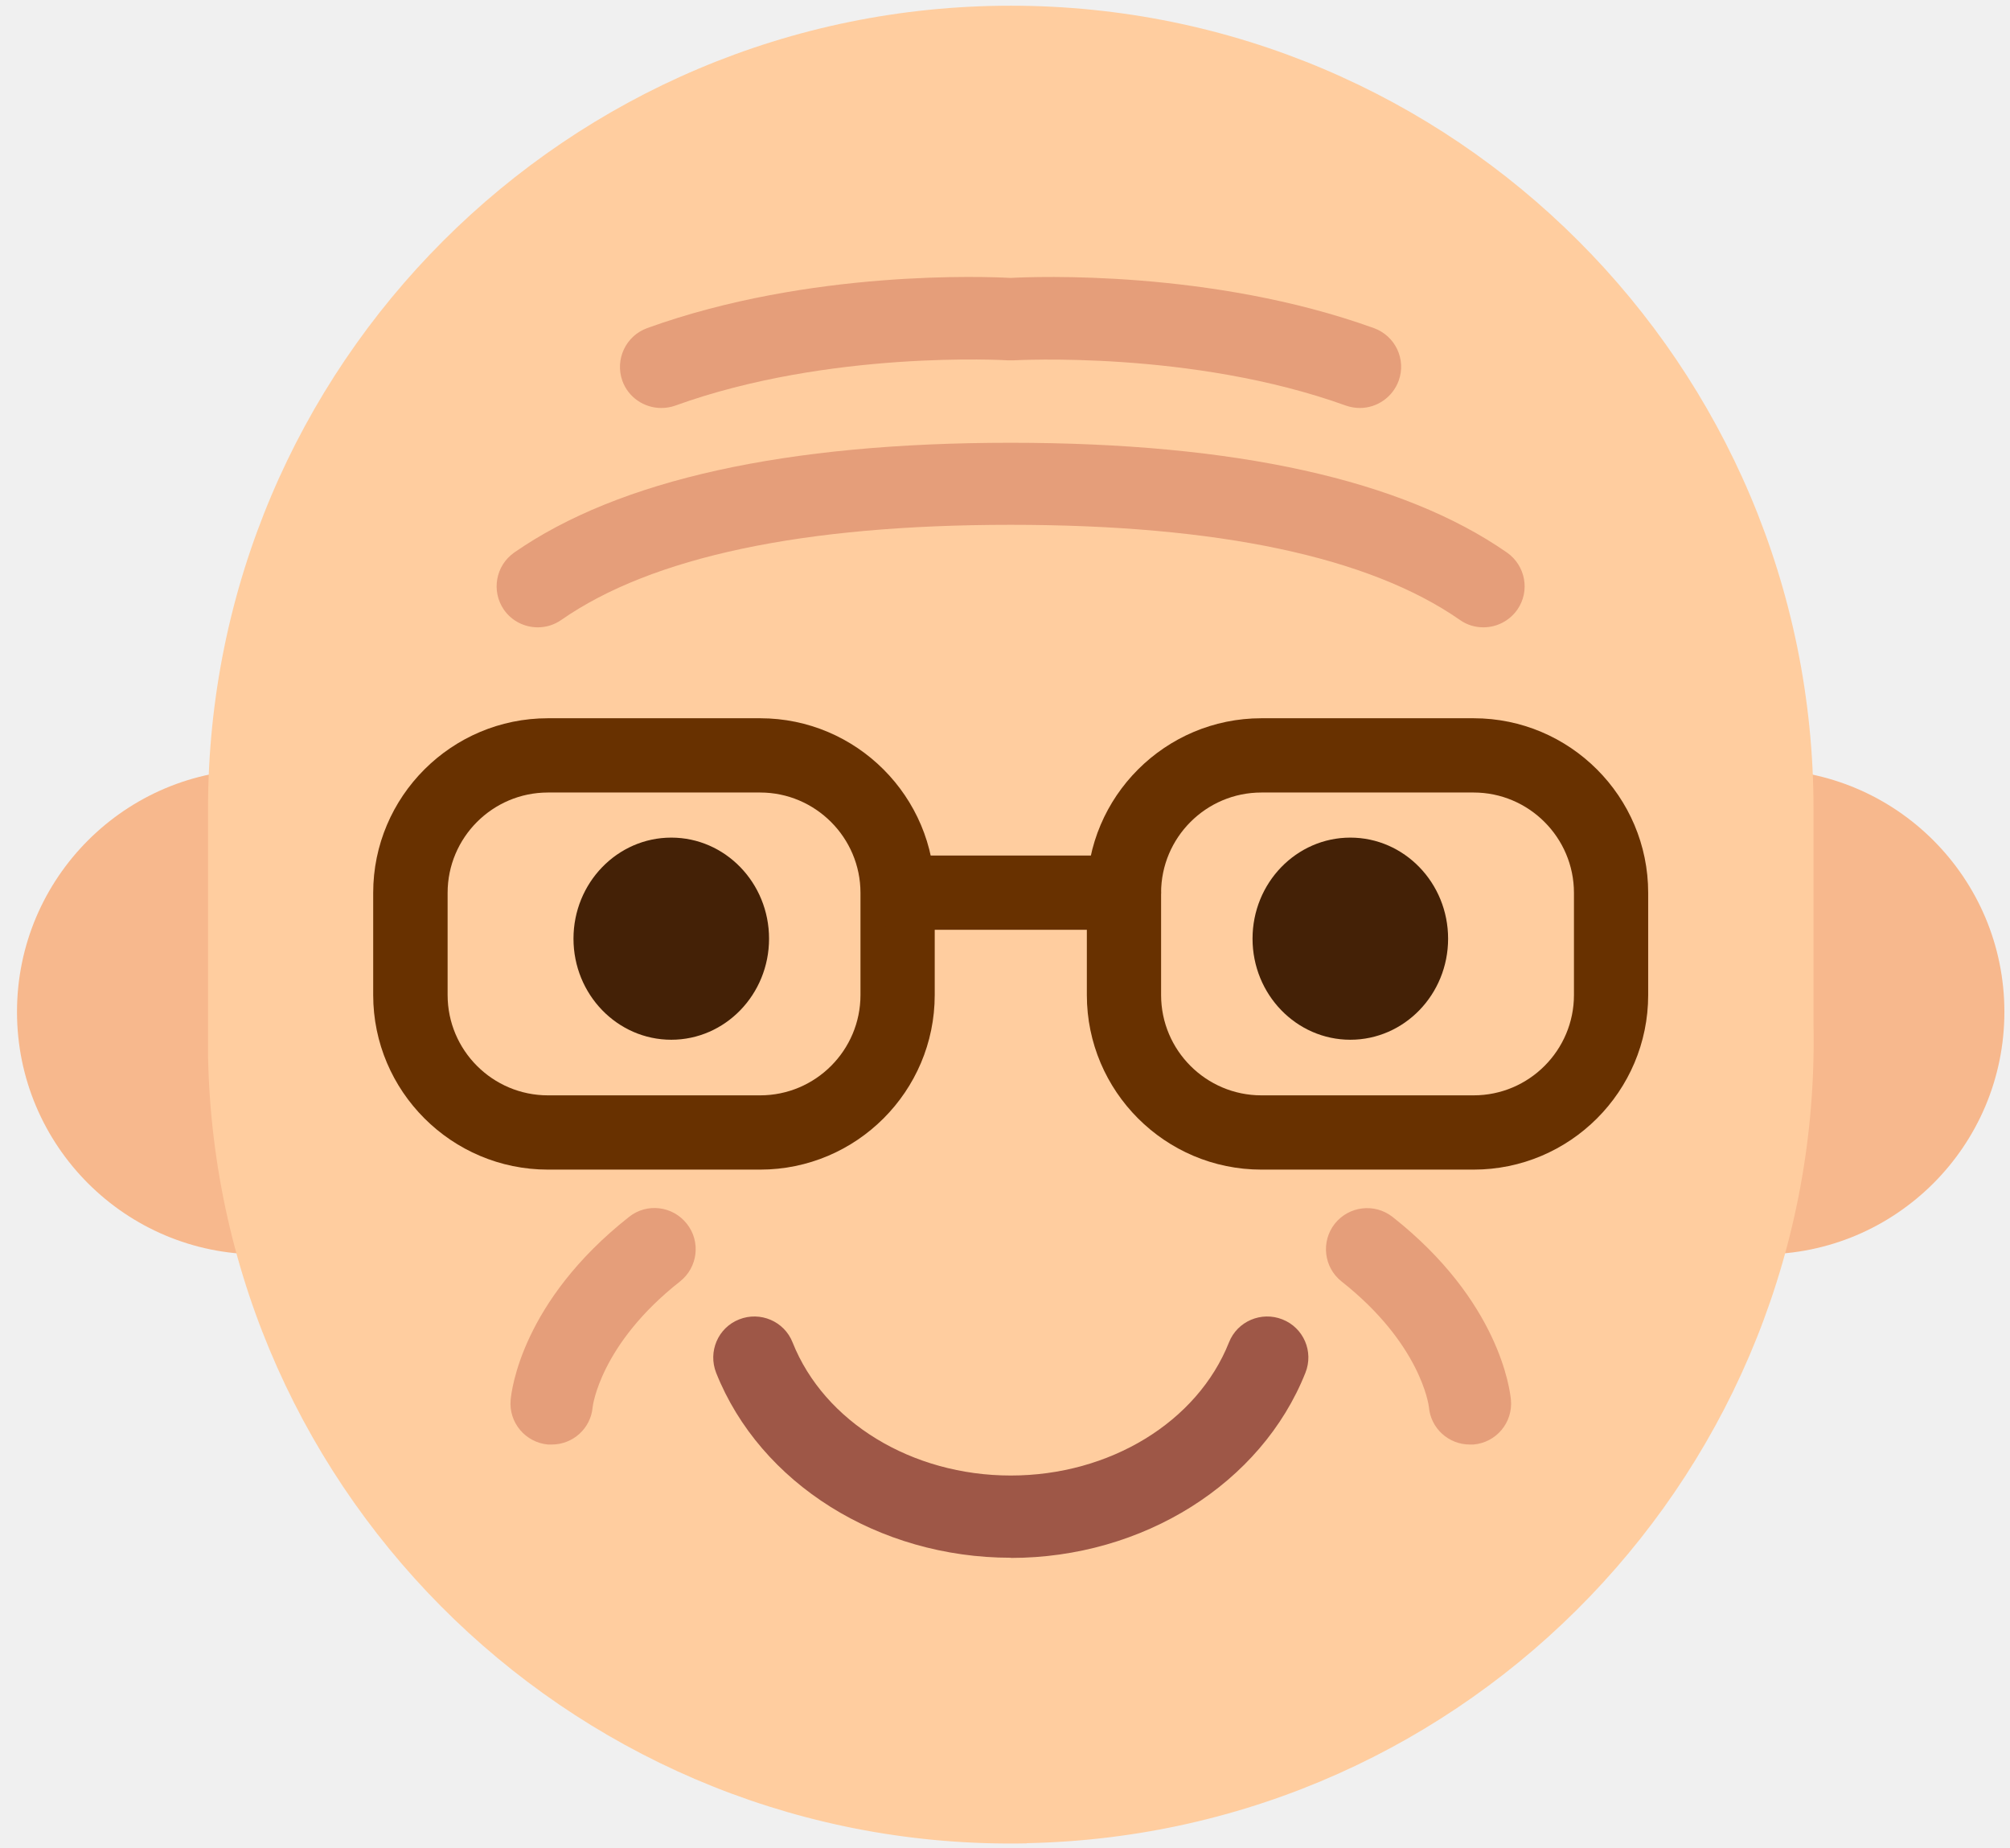
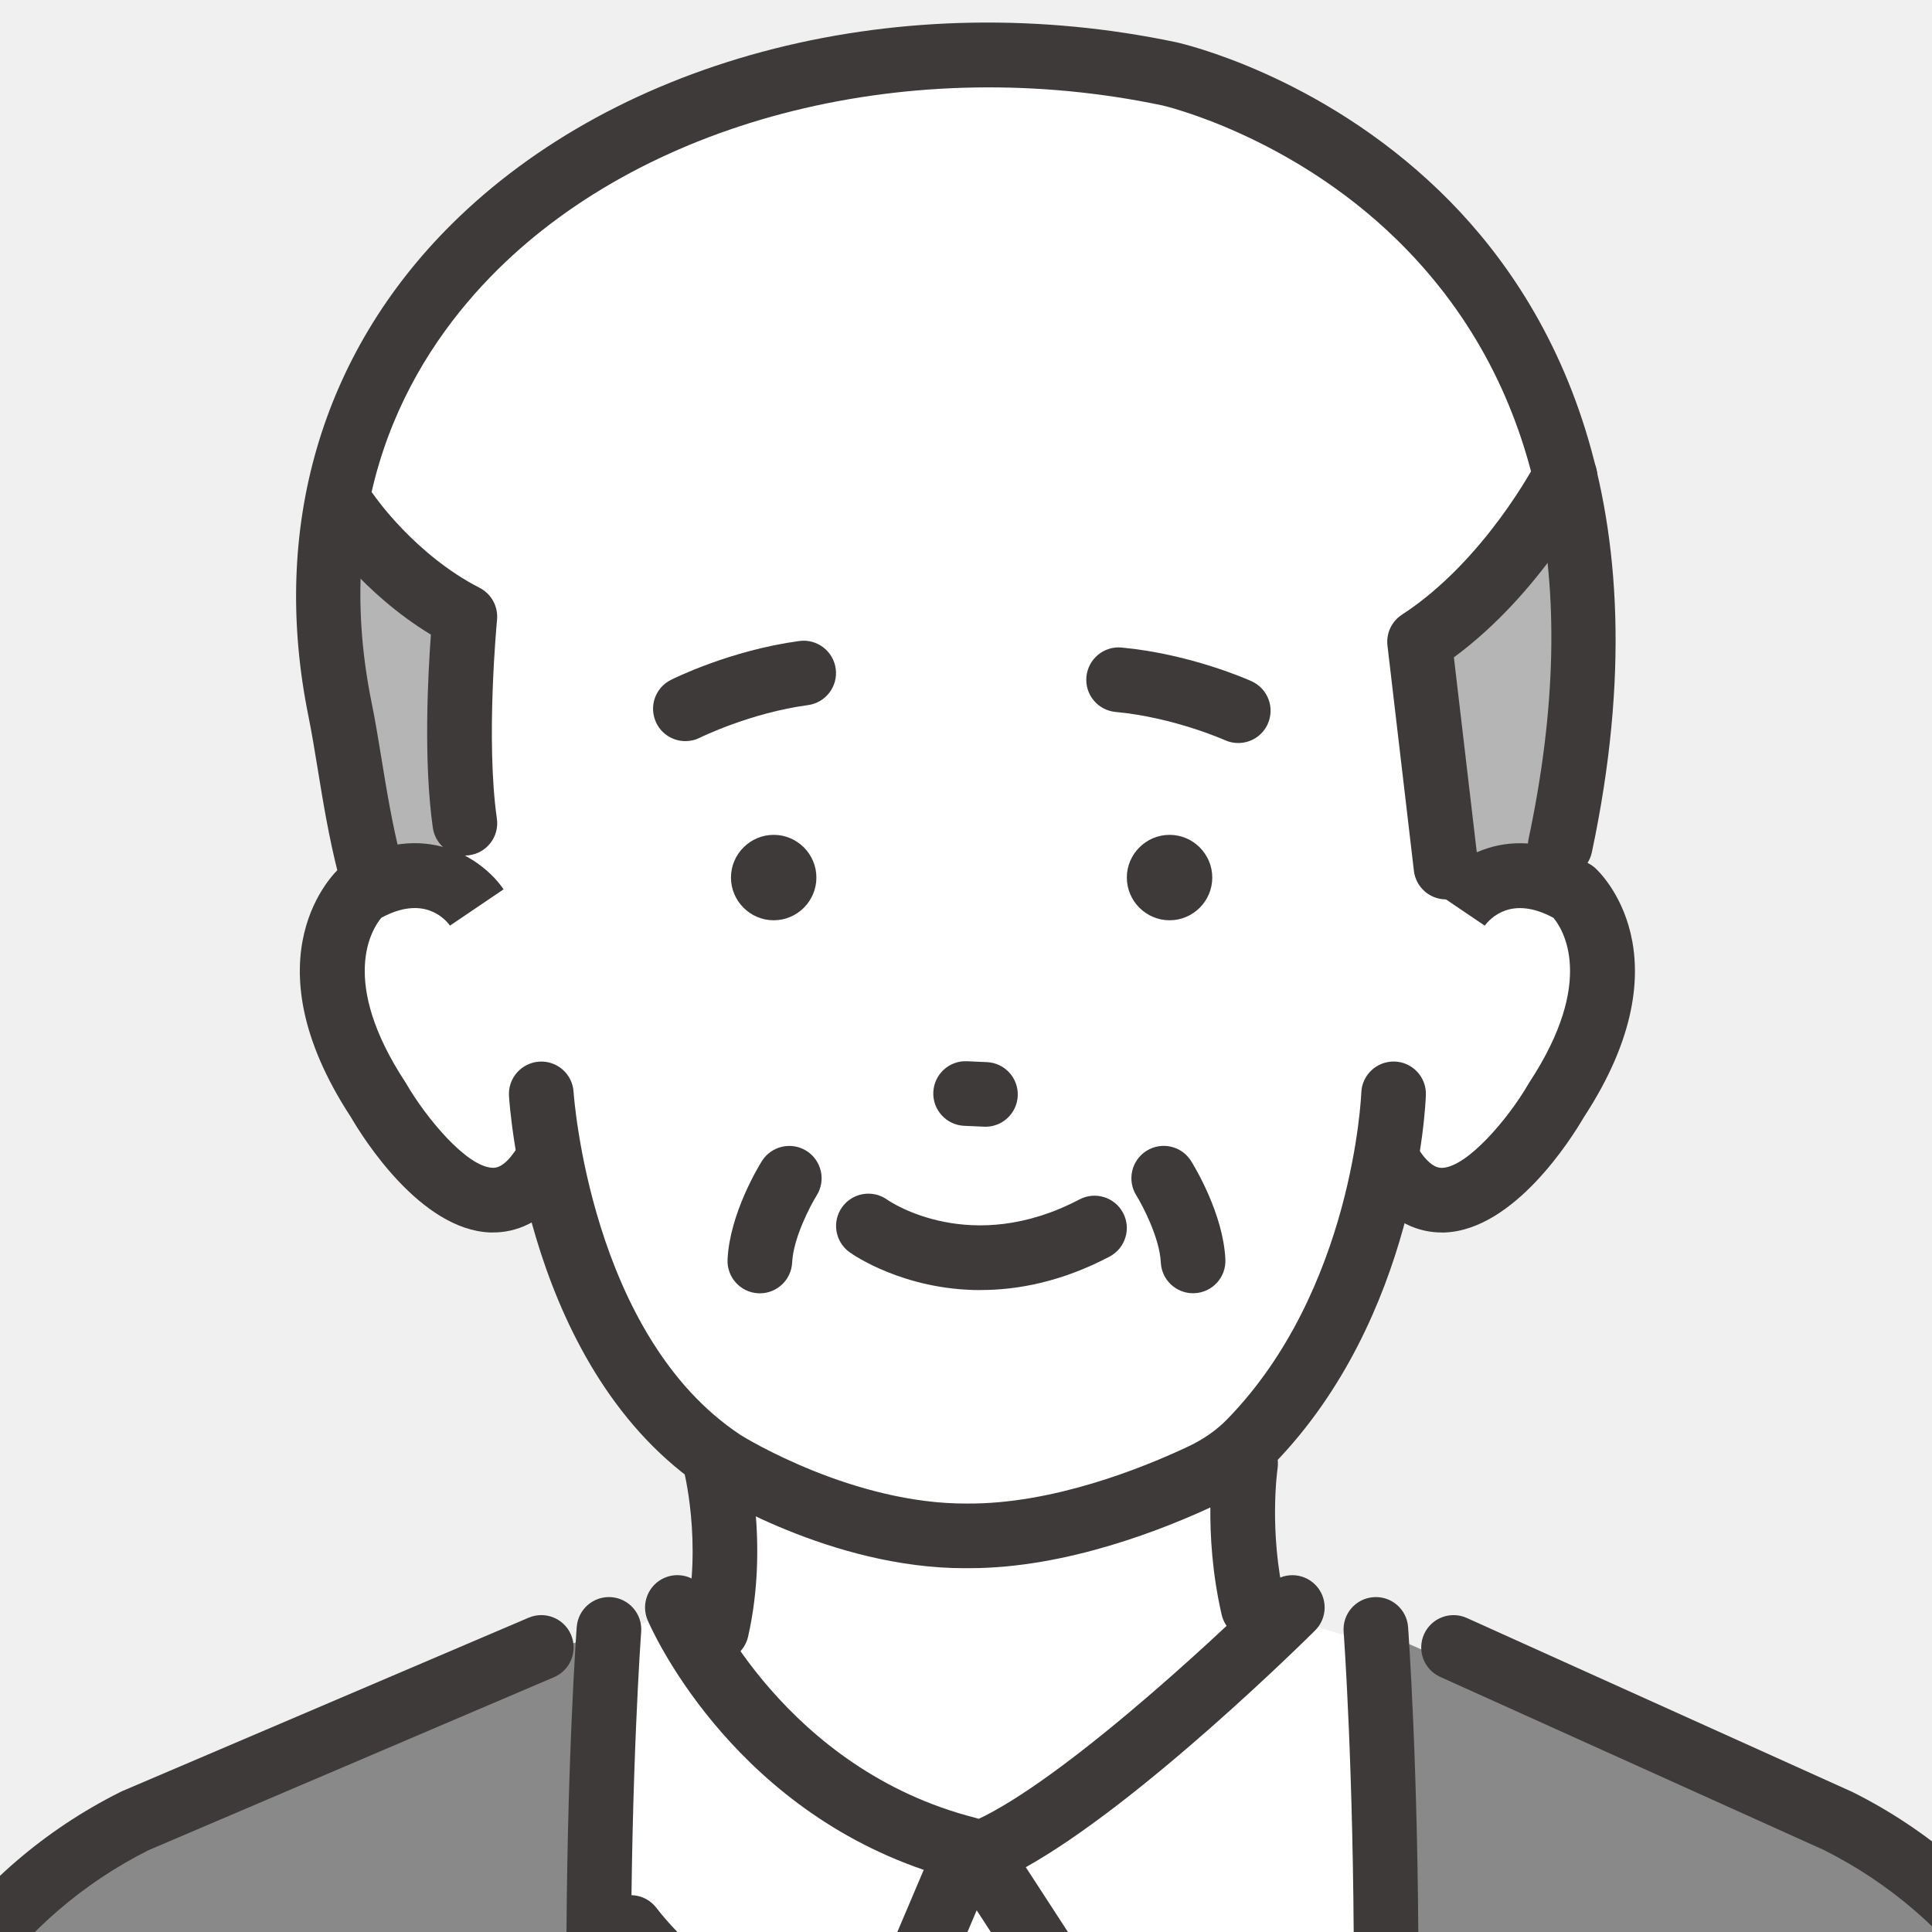
- <svg xmlns="http://www.w3.org/2000/svg" width="111" height="102" viewBox="0 0 111 102" fill="none">
-   <g id="c4-1">
-     <path id="Vector" d="M14.329 69.256C21.724 69.256 27.719 63.261 27.719 55.866C27.719 48.471 21.724 42.476 14.329 42.476C6.934 42.476 0.939 48.471 0.939 55.866C0.939 63.261 6.934 69.256 14.329 69.256Z" fill="#F7B88D" />
-     <path id="Vector_2" d="M97.3 69.256C104.695 69.256 110.69 63.261 110.69 55.866C110.69 48.471 104.695 42.476 97.3 42.476C89.905 42.476 83.91 48.471 83.91 55.866C83.91 63.261 89.905 69.256 97.3 69.256Z" fill="#F7B88D" />
-     <path id="Vector_3" d="M56.699 101.775C32.219 102.265 11.979 82.815 11.489 58.325V44.645C11.489 20.165 31.339 0.315 55.819 0.315C80.299 0.315 100.149 20.165 100.149 44.645V56.555C100.639 81.035 81.189 101.275 56.699 101.765V101.775Z" fill="#FFCD9F" />
-     <path id="Vector_4" d="M36.519 22.525C36.779 22.525 37.039 22.485 37.289 22.395C45.799 19.315 55.569 19.885 55.669 19.895C55.719 19.895 55.759 19.895 55.809 19.895C55.859 19.895 55.899 19.895 55.949 19.895C56.049 19.895 65.819 19.325 74.329 22.395C74.589 22.485 74.849 22.525 75.099 22.525C76.029 22.525 76.899 21.945 77.239 21.025C77.669 19.845 77.059 18.545 75.869 18.115C66.889 14.875 57.079 15.275 55.809 15.345C54.549 15.275 44.739 14.865 35.739 18.115C34.559 18.545 33.949 19.845 34.369 21.025C34.699 21.945 35.579 22.525 36.509 22.525H36.519Z" fill="#E59E7A" />
-     <path id="Vector_5" d="M83.219 30.506C77.439 26.486 68.219 24.446 55.809 24.446C43.399 24.446 34.179 26.486 28.399 30.506C27.369 31.226 27.119 32.636 27.829 33.666C28.269 34.296 28.979 34.636 29.699 34.636C30.149 34.636 30.599 34.506 30.999 34.226C35.999 30.746 44.349 28.976 55.809 28.976C67.269 28.976 75.619 30.746 80.619 34.226C81.009 34.506 81.469 34.636 81.919 34.636C82.639 34.636 83.339 34.296 83.789 33.666C84.509 32.636 84.249 31.226 83.219 30.506Z" fill="#E59E7A" />
-     <path id="Vector_6" d="M42.47 51.826C42.47 54.906 40.05 57.406 37.07 57.406C34.09 57.406 31.67 54.906 31.67 51.826C31.67 48.746 34.09 46.246 37.07 46.246C40.05 46.246 42.47 48.746 42.47 51.826Z" fill="#442106" />
-     <path id="Vector_7" d="M79.97 51.826C79.97 54.906 77.55 57.406 74.57 57.406C71.59 57.406 69.17 54.906 69.17 51.826C69.17 48.746 71.59 46.246 74.57 46.246C77.55 46.246 79.97 48.746 79.97 51.826Z" fill="#442106" />
-     <path id="Vector_8" d="M55.819 86.006C48.519 86.006 41.979 81.906 39.549 75.796C39.089 74.626 39.649 73.306 40.819 72.846C41.979 72.386 43.309 72.946 43.769 74.116C45.519 78.516 50.359 81.466 55.819 81.466C61.279 81.466 66.119 78.516 67.869 74.116C68.329 72.946 69.659 72.386 70.819 72.846C71.989 73.306 72.559 74.626 72.089 75.796C69.659 81.906 63.119 86.016 55.819 86.016V86.006Z" fill="#9E5747" />
-     <path id="Vector_9" d="M36.15 68.956C30.85 73.136 30.47 77.476 30.47 77.476L36.15 68.956Z" fill="#FFCD9F" />
-     <path id="Vector_10" d="M30.469 79.755C30.399 79.755 30.339 79.755 30.269 79.755C29.019 79.645 28.089 78.546 28.199 77.296C28.249 76.746 28.829 71.846 34.739 67.186C35.719 66.406 37.149 66.576 37.929 67.566C38.709 68.546 38.539 69.975 37.549 70.755C33.139 74.225 32.729 77.656 32.729 77.686C32.629 78.865 31.639 79.755 30.469 79.755Z" fill="#E59E7A" />
-     <path id="Vector_11" d="M75.489 68.956C80.789 73.136 81.169 77.476 81.169 77.476L75.489 68.956Z" fill="#FFCD9F" />
-     <path id="Vector_12" d="M81.17 79.755C80 79.755 79.01 78.865 78.91 77.686C78.9 77.576 78.45 74.195 74.09 70.755C73.1 69.975 72.94 68.546 73.71 67.566C74.49 66.585 75.91 66.415 76.9 67.186C82.8 71.835 83.39 76.746 83.44 77.296C83.55 78.546 82.63 79.645 81.37 79.755C81.3 79.755 81.24 79.755 81.17 79.755Z" fill="#E59E7A" />
-     <path id="Vector_13" d="M30.259 64.576C24.939 64.576 20.609 60.246 20.609 54.936V49.296C20.609 43.976 24.939 39.656 30.259 39.656H41.979C47.299 39.656 51.619 43.986 51.619 49.296V54.936C51.619 60.256 47.289 64.576 41.979 64.576H30.259ZM30.259 43.756C27.199 43.756 24.719 46.246 24.719 49.296V54.936C24.719 57.996 27.209 60.476 30.259 60.476H41.979C45.039 60.476 47.519 57.986 47.519 54.936V49.296C47.519 46.246 45.029 43.756 41.979 43.756H30.259Z" fill="#683100" />
-     <path id="Vector_14" d="M69.659 64.576C64.34 64.576 60.02 60.246 60.02 54.936V49.296C60.02 43.976 64.35 39.656 69.659 39.656H81.38C86.7 39.656 91.019 43.986 91.019 49.296V54.936C91.019 60.256 86.69 64.576 81.38 64.576H69.659ZM69.659 43.756C66.6 43.756 64.12 46.246 64.12 49.296V54.936C64.12 57.996 66.609 60.476 69.659 60.476H81.38C84.44 60.476 86.92 57.986 86.92 54.936V49.296C86.92 46.246 84.43 43.756 81.38 43.756H69.659Z" fill="#683100" />
-     <path id="Vector_15" d="M49.759 51.336C48.629 51.336 47.709 50.416 47.709 49.286C47.709 48.156 48.629 47.236 49.759 47.236H62.069C63.199 47.236 64.119 48.156 64.119 49.286C64.119 50.416 63.199 51.336 62.069 51.336H49.759Z" fill="#683100" />
+ <svg xmlns="http://www.w3.org/2000/svg" width="60" height="60" viewBox="0 0 60 60" fill="none">
+   <g id="Clip path group">
+     <mask id="mask0_536_47856" style="mask-type:luminance" maskUnits="userSpaceOnUse" x="-10" y="-5" width="81" height="81">
+       <g id="clippath">
+         <path id="Vector" d="M30.435 75.172C52.459 75.172 70.313 57.318 70.313 35.294C70.313 13.27 52.459 -4.584 30.435 -4.584C8.411 -4.584 -9.443 13.27 -9.443 35.294C-9.443 57.318 8.411 75.172 30.435 75.172Z" fill="white" />
+       </g>
+     </mask>
+     <g mask="url(#mask0_536_47856)">
+       <g id="Group">
+         <g id="Clip path group_2">
+           <mask id="mask1_536_47856" style="mask-type:luminance" maskUnits="userSpaceOnUse" x="-10" y="-1" width="81" height="82">
+             <g id="clippath_2">
+               <path id="Vector_2" d="M70.109 -0.992H-9.966V80.808H70.109V-0.992Z" fill="white" />
+             </g>
+           </mask>
+           <g mask="url(#mask1_536_47856)">
+             <g id="Group_2">
+               <path id="Vector_3" d="M12.014 54.082L21.036 49.921L22.252 50.602L23.37 41.531H38.594L38.921 49.921L52.469 54.062L54.99 137.275C54.99 137.275 31.66 139.359 24.818 137.275L12.014 54.082Z" fill="white" />
+               <path id="Vector_4" d="M49.055 28.581C47.318 26.385 44.905 27.8 44.905 27.8L44.944 16.584L38.113 12.84H21.26L14.429 16.584L14.47 28.308C14.47 28.308 12.243 26.112 10.505 28.308C10.505 28.308 8.218 33.145 14.707 37.633C14.707 37.633 16.485 37.21 16.921 36.442C16.921 36.442 20.047 48.372 29.686 47.849C39.325 48.371 42.588 36.64 42.588 36.64C43.023 37.407 44.666 37.633 44.666 37.633C51.741 33.193 49.055 28.581 49.055 28.581Z" fill="white" />
+               <path id="Vector_5" d="M14.437 30.353L11.251 25.927C11.251 25.927 4.401 4.377 29.685 1.704C29.685 1.704 42.25 0.156 47.738 12.124C47.738 12.124 49.994 20.711 47.738 28.58L14.437 30.353Z" fill="white" />
+               <path id="Vector_6" d="M10.732 15.996C10.732 15.996 12.022 18.642 14.437 19.149L14.469 28.308L11.933 27.366C11.933 27.366 10.006 20.779 10.73 15.996H10.732Z" fill="#B5B5B6" />
+               <path id="Vector_7" d="M44.176 20.35L48.605 15.94C48.605 15.94 48.385 23.501 47.977 27.669L44.905 27.801L44.176 20.351V20.35Z" fill="#B5B5B6" />
+               <path id="Vector_8" d="M18.913 50.602L1.479 57.428C1.479 57.428 -3.059 61.251 -4.694 75.348L-7.988 119.287L-10.4 123.573L-25.047 135.01L-27.205 138.452C-27.205 138.452 -17.91 137.116 -15.676 147.557L-12.296 146.535L7.354 135.159L9.604 126.917L14.319 144.721L28.991 141.599L24.16 110.15C24.16 110.15 20.057 80.413 18.801 70.141L18.738 53.846L18.913 50.6V50.602Z" fill="#898989" />
+               <path id="Vector_9" d="M22.253 51.607C22.179 51.607 22.105 51.6 22.03 51.581C21.489 51.459 21.15 50.92 21.274 50.38C21.834 47.917 21.224 45.608 21.218 45.585C21.073 45.05 21.39 44.499 21.925 44.354C22.461 44.209 23.012 44.526 23.157 45.062C23.187 45.175 23.901 47.879 23.233 50.825C23.127 51.292 22.713 51.607 22.255 51.607H22.253Z" fill="#3E3A39" />
+               <path id="Vector_10" d="M38.919 50.927C38.462 50.927 38.05 50.613 37.941 50.15C37.349 47.589 37.677 45.394 37.692 45.302C37.776 44.754 38.291 44.379 38.837 44.463C39.385 44.548 39.759 45.059 39.676 45.607C39.672 45.639 39.397 47.536 39.897 49.697C40.022 50.237 39.685 50.776 39.145 50.901C39.07 50.919 38.993 50.927 38.919 50.927Z" fill="#3E3A39" />
+               <path id="Vector_11" d="M29.958 48.702C25.801 48.702 22.075 46.358 21.918 46.259C16.38 42.614 15.829 34.382 15.807 34.033C15.774 33.479 16.197 33.004 16.751 32.97C17.306 32.936 17.78 33.36 17.813 33.912C17.818 33.986 18.331 41.484 23.002 44.567C23.151 44.661 26.511 46.716 30.038 46.694C32.695 46.713 35.481 45.592 36.903 44.922C37.374 44.7 37.78 44.416 38.111 44.077C42.025 40.061 42.273 34 42.276 33.938C42.294 33.384 42.759 32.949 43.313 32.967C43.867 32.986 44.301 33.45 44.282 34.004C44.273 34.283 44.001 40.91 39.547 45.477C39.049 45.989 38.447 46.413 37.757 46.737C36.194 47.474 33.135 48.701 30.116 48.701C30.089 48.701 30.063 48.701 30.036 48.701C30.009 48.701 29.983 48.701 29.956 48.701L29.958 48.702Z" fill="#3E3A39" />
+               <path id="Vector_12" d="M30.455 40.065C28.062 40.065 26.48 38.959 26.384 38.889C25.934 38.566 25.83 37.938 26.153 37.489C26.474 37.04 27.099 36.936 27.549 37.255C27.666 37.336 30.163 39.016 33.524 37.249C34.014 36.991 34.621 37.179 34.879 37.67C35.137 38.16 34.948 38.767 34.458 39.025C32.983 39.801 31.622 40.063 30.454 40.063L30.455 40.065Z" fill="#3E3A39" />
+               <path id="Vector_13" d="M36.322 28.58C35.591 28.58 34.995 27.982 34.995 27.253C34.995 26.523 35.593 25.927 36.322 25.927C37.052 25.927 37.648 26.524 37.648 27.253C37.648 27.984 37.051 28.58 36.322 28.58Z" fill="#3E3A39" />
+               <path id="Vector_14" d="M24.028 28.58C23.297 28.58 22.701 27.982 22.701 27.253C22.701 26.523 23.299 25.927 24.028 25.927C24.758 25.927 25.354 26.524 25.354 27.253C25.354 27.984 24.757 28.58 24.028 28.58Z" fill="#3E3A39" />
+               <path id="Vector_15" d="M30.605 34.99C30.59 34.99 30.576 34.99 30.561 34.99L29.945 34.963C29.391 34.939 28.961 34.471 28.985 33.917C29.009 33.364 29.477 32.933 30.031 32.958L30.647 32.985C31.201 33.009 31.631 33.477 31.607 34.031C31.584 34.569 31.139 34.992 30.605 34.992V34.99Z" fill="#3E3A39" />
+               <path id="Vector_16" d="M11.482 27.931C11.034 27.931 10.625 27.629 10.511 27.173C10.209 25.988 10.026 24.863 9.865 23.871C9.771 23.296 9.682 22.753 9.581 22.253C8.393 16.42 9.97 10.992 14.021 6.967C16.603 4.402 20.07 2.516 24.047 1.511C28.038 0.503 32.353 0.433 36.529 1.312C36.718 1.354 40.971 2.324 44.705 5.93C48.147 9.253 51.762 15.515 49.437 26.467C49.323 27.009 48.79 27.356 48.247 27.241C47.705 27.127 47.358 26.594 47.472 26.05C49.176 18.02 47.797 11.757 43.372 7.436C40.049 4.191 36.143 3.284 36.104 3.275C28.33 1.639 20.212 3.648 15.435 8.393C12.921 10.89 10.204 15.255 11.547 21.855C11.658 22.394 11.748 22.955 11.846 23.551C12.009 24.549 12.177 25.581 12.456 26.681C12.592 27.218 12.267 27.765 11.73 27.902C11.647 27.923 11.564 27.934 11.482 27.934V27.931Z" fill="#3E3A39" />
+               <path id="Vector_17" d="M44.772 38.276C44.123 38.276 43.225 38.024 42.452 36.904C42.137 36.448 42.253 35.822 42.709 35.508C43.164 35.193 43.791 35.309 44.105 35.765C44.461 36.281 44.71 36.27 44.791 36.269C45.572 36.237 46.844 34.738 47.463 33.668C47.472 33.652 47.482 33.635 47.493 33.618C49.578 30.446 48.525 28.84 48.244 28.504C46.943 27.799 46.278 28.517 46.101 28.759L46.11 28.747L44.447 27.621C45.065 26.709 46.892 25.372 49.381 26.841C49.438 26.874 49.492 26.913 49.541 26.958C49.661 27.067 52.472 29.681 49.186 34.699C48.813 35.34 47.032 38.188 44.871 38.276C44.838 38.276 44.805 38.277 44.77 38.277L44.772 38.276Z" fill="#3E3A39" />
+               <path id="Vector_18" d="M15.316 38.276C15.282 38.276 15.248 38.276 15.215 38.275C13.054 38.188 11.273 35.339 10.9 34.698C7.615 29.68 10.424 27.066 10.546 26.957C10.596 26.913 10.648 26.872 10.706 26.839C13.194 25.371 15.021 26.708 15.639 27.619L13.976 28.745L13.985 28.758C13.809 28.515 13.143 27.798 11.842 28.502C11.562 28.839 10.508 30.445 12.594 33.617C12.604 33.634 12.615 33.65 12.624 33.667C13.222 34.696 14.485 36.236 15.295 36.267C15.377 36.27 15.626 36.279 15.982 35.763C16.296 35.307 16.922 35.191 17.378 35.507C17.835 35.821 17.95 36.447 17.634 36.903C16.862 38.022 15.964 38.275 15.315 38.275L15.316 38.276Z" fill="#3E3A39" />
+               <path id="Vector_19" d="M21.286 23.016C20.918 23.016 20.563 22.814 20.388 22.462C20.14 21.967 20.338 21.365 20.833 21.116C20.907 21.078 22.682 20.195 24.825 19.907C25.373 19.833 25.88 20.219 25.954 20.769C26.028 21.318 25.641 21.824 25.092 21.898C23.295 22.139 21.751 22.903 21.734 22.91C21.591 22.983 21.437 23.016 21.286 23.016Z" fill="#3E3A39" />
+               <path id="Vector_20" d="M38.453 23.075C38.314 23.075 38.174 23.047 38.04 22.986C38.014 22.974 36.444 22.277 34.645 22.11C34.093 22.058 33.687 21.569 33.74 21.017C33.791 20.465 34.282 20.058 34.833 20.11C36.985 20.311 38.794 21.122 38.87 21.157C39.375 21.387 39.599 21.981 39.369 22.487C39.202 22.857 38.837 23.075 38.455 23.075H38.453Z" fill="#3E3A39" />
+               <path id="Vector_21" d="M23.599 40.164C23.582 40.164 23.567 40.164 23.55 40.164C22.996 40.138 22.569 39.667 22.595 39.113C22.663 37.693 23.558 36.223 23.66 36.06C23.955 35.589 24.575 35.447 25.044 35.74C25.514 36.034 25.657 36.652 25.364 37.123C25.163 37.446 24.637 38.449 24.601 39.208C24.575 39.745 24.131 40.165 23.599 40.165V40.164Z" fill="#3E3A39" />
+               <path id="Vector_22" d="M37.052 40.163C36.519 40.163 36.075 39.745 36.05 39.206C36.013 38.445 35.487 37.442 35.287 37.12C34.996 36.649 35.139 36.031 35.61 35.738C36.08 35.445 36.699 35.588 36.991 36.058C37.092 36.221 37.989 37.691 38.055 39.111C38.081 39.665 37.654 40.136 37.1 40.161C37.083 40.161 37.068 40.161 37.052 40.161V40.163Z" fill="#3E3A39" />
+               <path id="Vector_23" d="M44.906 27.931C44.403 27.931 43.97 27.555 43.91 27.044L43.089 20.049C43.045 19.67 43.218 19.297 43.538 19.09C46.112 17.418 47.695 14.374 47.711 14.344C47.965 13.85 48.57 13.655 49.062 13.909C49.556 14.161 49.75 14.765 49.498 15.258C49.429 15.394 47.865 18.416 45.152 20.414L45.903 26.81C45.968 27.361 45.574 27.859 45.023 27.924C44.984 27.928 44.945 27.931 44.906 27.931Z" fill="#3E3A39" />
+               <path id="Vector_24" d="M14.435 26.569C13.943 26.569 13.513 26.207 13.442 25.706C13.148 23.639 13.291 20.939 13.382 19.709C11.261 18.424 10.007 16.586 9.95 16.502C9.64 16.041 9.761 15.418 10.221 15.108C10.68 14.799 11.303 14.92 11.614 15.379C11.637 15.412 12.896 17.232 14.894 18.255C15.261 18.444 15.475 18.836 15.436 19.247C15.433 19.283 15.079 22.959 15.431 25.424C15.51 25.973 15.128 26.482 14.578 26.559C14.53 26.565 14.483 26.569 14.435 26.569Z" fill="#3E3A39" />
+               <path id="Vector_25" d="M26.861 65.94C26.733 65.94 26.601 65.915 26.474 65.864C26.262 65.774 21.22 63.645 18.79 60.471C18.453 60.03 18.536 59.401 18.977 59.063C19.418 58.727 20.047 58.809 20.385 59.25C21.923 61.259 24.86 62.866 26.343 63.591L28.687 58.07C22.593 55.984 20.217 50.559 20.113 50.316C19.896 49.806 20.133 49.215 20.643 48.998C21.153 48.781 21.742 49.018 21.959 49.526C21.997 49.611 24.377 54.95 30.296 56.455C30.579 56.528 30.818 56.719 30.948 56.982C31.078 57.244 31.087 57.551 30.972 57.819L27.785 65.326C27.622 65.708 27.25 65.937 26.859 65.937L26.861 65.94Z" fill="#3E3A39" />
+               <path id="Vector_26" d="M35.176 65.941C34.843 65.941 34.523 65.773 34.334 65.483L29.553 58.127C29.388 57.874 29.346 57.56 29.439 57.273C29.532 56.985 29.749 56.756 30.03 56.645C32.622 55.634 37.692 50.936 39.426 49.211C39.82 48.82 40.455 48.822 40.846 49.214C41.237 49.607 41.235 50.243 40.843 50.634C40.602 50.874 35.442 55.987 31.857 57.987L35.597 63.742C36.851 63.303 39.541 62.239 41.575 60.58C42.005 60.23 42.638 60.293 42.988 60.723C43.338 61.154 43.274 61.786 42.844 62.136C39.791 64.625 35.632 65.85 35.457 65.901C35.365 65.929 35.27 65.941 35.178 65.941H35.176Z" fill="#3E3A39" />
+               <path id="Vector_27" d="M20.78 89.165C20.293 89.165 19.865 88.81 19.788 88.314L19.097 83.815C16.67 67.51 17.897 50.694 17.911 50.526C17.953 49.974 18.433 49.561 18.987 49.601C19.539 49.644 19.954 50.125 19.912 50.678C19.9 50.843 18.69 67.442 21.082 83.515L21.771 88.007C21.856 88.555 21.48 89.069 20.931 89.151C20.88 89.159 20.828 89.164 20.777 89.164L20.78 89.165Z" fill="#3E3A39" />
+               <path id="Vector_28" d="M-5.972 87.373C-6.012 87.373 -6.049 87.372 -6.088 87.367C-6.639 87.304 -7.033 86.806 -6.97 86.255L-4.828 67.788C-4.184 62.542 -0.98 58.009 3.742 55.65C3.761 55.641 3.779 55.633 3.797 55.624L16.417 50.239C16.927 50.022 17.517 50.259 17.734 50.769C17.951 51.279 17.715 51.869 17.204 52.087L4.613 57.459C0.51 59.519 -2.273 63.468 -2.835 68.025L-4.975 86.484C-5.034 86.996 -5.468 87.373 -5.971 87.373H-5.972Z" fill="#3E3A39" />
+               <path id="Vector_29" d="M42.728 50.602L59.254 57.886C59.254 57.886 64.255 60.648 65.89 74.746L69.631 119.288L72.043 123.574L86.69 135.011L88.848 138.454C88.848 138.454 79.553 137.118 77.319 147.559L73.939 146.537L54.289 135.161L52.039 126.919L47.324 144.723L32.651 141.6L37.482 110.152C37.482 110.152 41.586 80.414 42.842 70.143L42.905 53.848L42.73 50.602H42.728Z" fill="#898989" />
+               <path id="Vector_30" d="M40.861 89.165C40.81 89.165 40.759 89.161 40.708 89.153C40.16 89.069 39.784 88.557 39.867 88.009L40.558 83.51C42.95 67.442 41.74 50.844 41.728 50.678C41.685 50.125 42.101 49.642 42.653 49.602C43.207 49.559 43.688 49.974 43.729 50.527C43.741 50.694 44.97 67.51 42.543 83.811L41.852 88.314C41.776 88.811 41.347 89.165 40.86 89.165H40.861Z" fill="#3E3A39" />
+               <path id="Vector_31" d="M67.237 87.374C66.734 87.374 66.299 86.997 66.24 86.485L64.099 68.019C63.539 63.464 60.751 59.513 56.643 57.454L44.728 52.078C44.223 51.85 43.998 51.256 44.226 50.75C44.454 50.245 45.048 50.02 45.554 50.248L57.487 55.633C57.499 55.639 57.511 55.643 57.523 55.649C62.246 58.007 65.45 62.542 66.094 67.78L68.236 86.253C68.299 86.803 67.905 87.302 67.354 87.365C67.315 87.37 67.276 87.371 67.238 87.371L67.237 87.374Z" fill="#3E3A39" />
+             </g>
+           </g>
+         </g>
+       </g>
+     </g>
  </g>
</svg>
